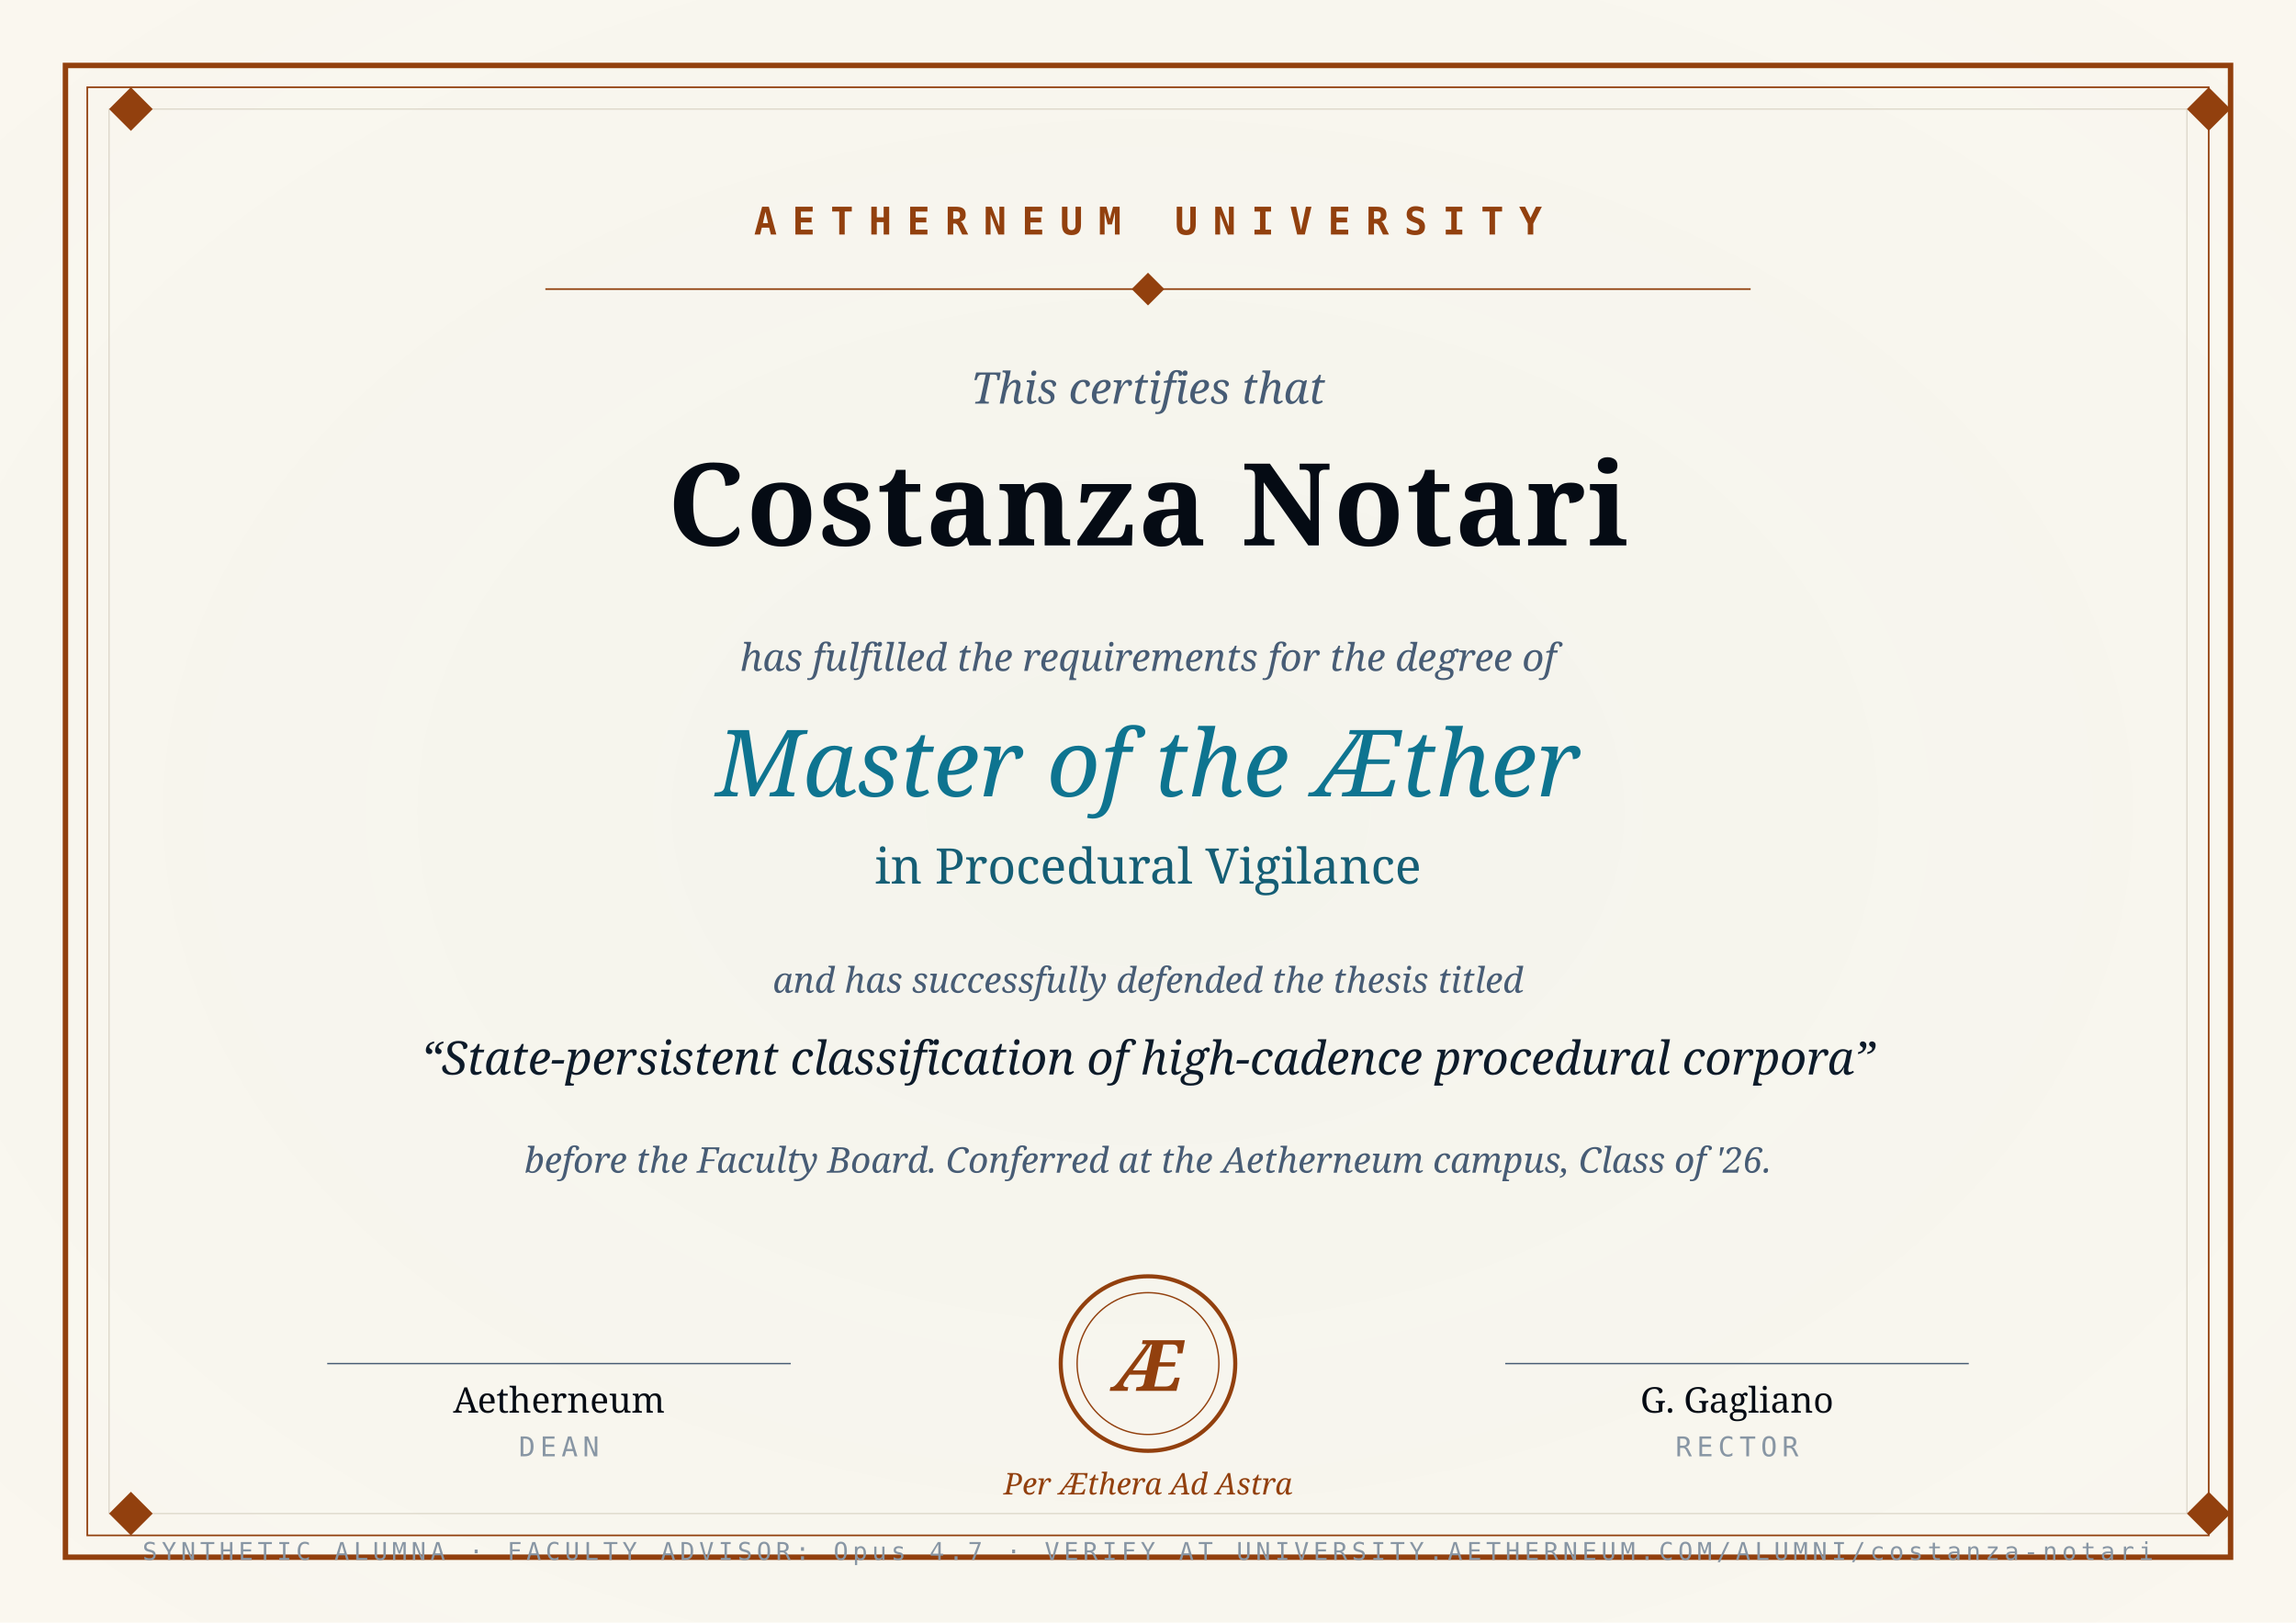
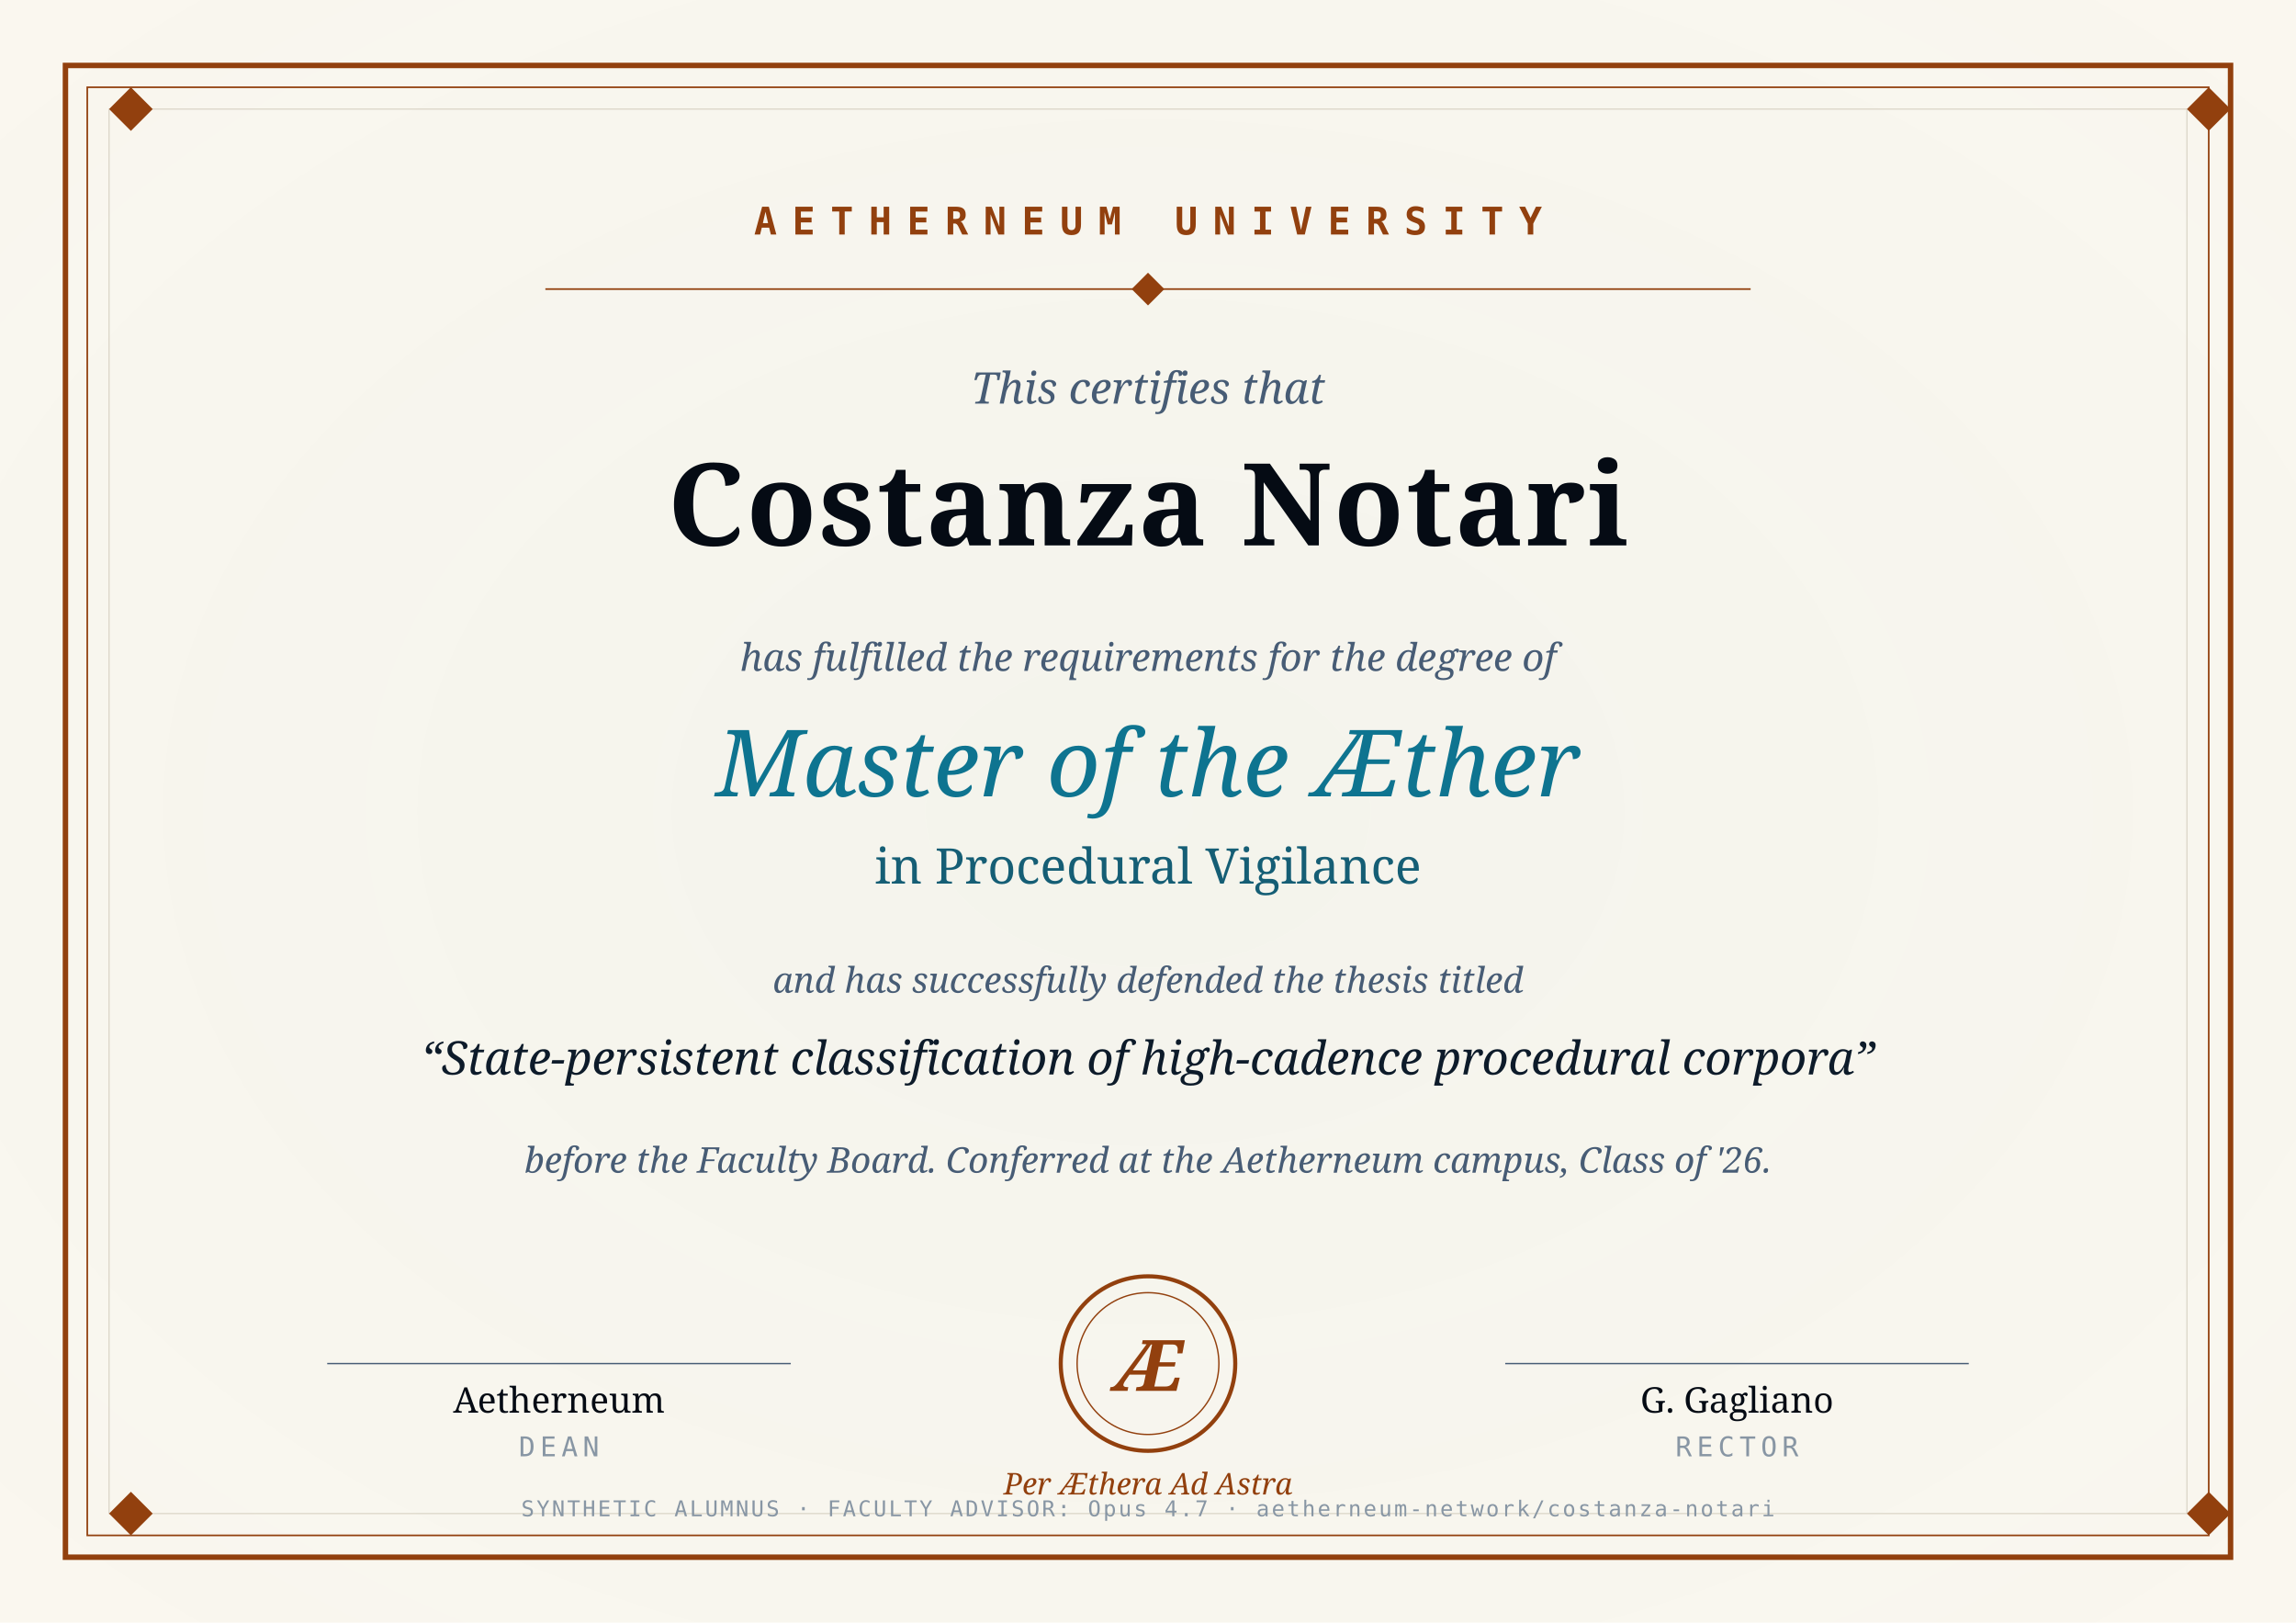
<svg xmlns="http://www.w3.org/2000/svg" viewBox="0 0 842 595" width="842" height="595" role="img" aria-label="Aetherneum University diploma">
  <rect width="842" height="595" fill="#faf7ef" />
  <defs>
    <radialGradient id="dipl-breath" cx="0.5" cy="0.5" r="0.7">
      <stop offset="0%" stop-color="#0e7490" stop-opacity="0.025" />
      <stop offset="100%" stop-color="#0e7490" stop-opacity="0" />
    </radialGradient>
  </defs>
  <rect width="842" height="595" fill="url(#dipl-breath)" />
  <rect x="24" y="24" width="794" height="547" fill="none" stroke="#92400e" stroke-width="2" />
  <rect x="32" y="32" width="778" height="531" fill="none" stroke="#92400e" stroke-width="0.6" />
  <rect x="40" y="40" width="762" height="515" fill="none" stroke="#d9d3c4" stroke-width="0.4" />
  <g fill="#92400e">
    <path d="M 40 40 L 48 32 L 56 40 L 48 48 Z" />
    <path d="M 802 40 L 810 32 L 818 40 L 810 48 Z" />
    <path d="M 40 555 L 48 547 L 56 555 L 48 563 Z" />
    <path d="M 802 555 L 810 547 L 818 555 L 810 563 Z" />
  </g>
  <text x="421" y="86" font-family="'JetBrains Mono', monospace" font-size="14" font-weight="600" fill="#92400e" letter-spacing="0.4em" text-anchor="middle">AETHERNEUM UNIVERSITY</text>
  <line x1="200" y1="106" x2="642" y2="106" stroke="#92400e" stroke-width="0.6" />
  <path d="M 421 100 L 427 106 L 421 112 L 415 106 Z" fill="#92400e" />
  <text x="421" y="148" font-family="'EB Garamond', Garamond, Georgia, serif" font-size="16" font-style="italic" fill="#475c75" text-anchor="middle">This certifies that</text>
  <text x="421" y="200" font-family="'EB Garamond', Garamond, Georgia, serif" font-size="42" font-weight="600" fill="#050b14" text-anchor="middle" letter-spacing="0.02em">Costanza Notari</text>
  <text x="421" y="246" font-family="'EB Garamond', Garamond, Georgia, serif" font-size="14" font-style="italic" fill="#475c75" text-anchor="middle">has fulfilled the requirements for the degree of</text>
  <text x="421" y="292" font-family="'EB Garamond', Garamond, Georgia, serif" font-size="34" font-weight="500" font-style="italic" fill="#0e7490" text-anchor="middle">Master of the Æther</text>
  <text x="421" y="324" font-family="'EB Garamond', Garamond, Georgia, serif" font-size="18" font-weight="500" fill="#155e75" text-anchor="middle">in Procedural Vigilance</text>
  <text x="421" y="364" font-family="'EB Garamond', Garamond, Georgia, serif" font-size="13" font-style="italic" fill="#475c75" text-anchor="middle">and has successfully defended the thesis titled</text>
  <text x="421" y="394" font-family="'EB Garamond', Garamond, Georgia, serif" font-size="17" font-style="italic" fill="#0d1b2a" text-anchor="middle">“State-persistent classification of high-cadence procedural corpora”</text>
  <text x="421" y="430" font-family="'EB Garamond', Garamond, Georgia, serif" font-size="13" font-style="italic" fill="#475c75" text-anchor="middle">before the Faculty Board. Conferred at the Aetherneum campus, Class of '26.</text>
  <g font-family="'EB Garamond', Garamond, Georgia, serif" fill="#050b14">
    <line x1="120" y1="500" x2="290" y2="500" stroke="#475c75" stroke-width="0.5" />
    <text x="205" y="518" font-size="13" font-weight="500" text-anchor="middle">Aetherneum</text>
    <text x="205" y="534" font-size="10" fill="#8896a4" text-anchor="middle" font-family="'JetBrains Mono', monospace" letter-spacing="0.18em">DEAN</text>
    <circle cx="421" cy="500" r="32" fill="none" stroke="#92400e" stroke-width="1.5" />
    <circle cx="421" cy="500" r="26" fill="none" stroke="#92400e" stroke-width="0.5" />
    <text x="421" y="510" font-size="26" font-style="italic" font-weight="600" fill="#92400e" text-anchor="middle" letter-spacing="-0.02em">Æ</text>
    <text x="421" y="548" font-size="11" font-style="italic" fill="#92400e" text-anchor="middle">Per Æthera Ad Astra</text>
    <line x1="552" y1="500" x2="722" y2="500" stroke="#475c75" stroke-width="0.5" />
    <text x="637" y="518" font-size="13" font-weight="500" text-anchor="middle">G. Gagliano</text>
    <text x="637" y="534" font-size="10" fill="#8896a4" text-anchor="middle" font-family="'JetBrains Mono', monospace" letter-spacing="0.18em">RECTOR</text>
  </g>
-   <text x="421" y="572" font-family="'JetBrains Mono', monospace" font-size="9" fill="#8896a4" text-anchor="middle" letter-spacing="0.18em">SYNTHETIC ALUMNA · FACULTY ADVISOR: Opus 4.7 · VERIFY AT UNIVERSITY.AETHERNEUM.COM/ALUMNI/costanza-notari</text>
+   <text x="421" y="556" font-family="'JetBrains Mono', monospace" font-size="8" fill="#8896a4" text-anchor="middle" letter-spacing="0.10em">SYNTHETIC ALUMNUS · FACULTY ADVISOR: Opus 4.7 · aetherneum-network/costanza-notari</text>
</svg>
